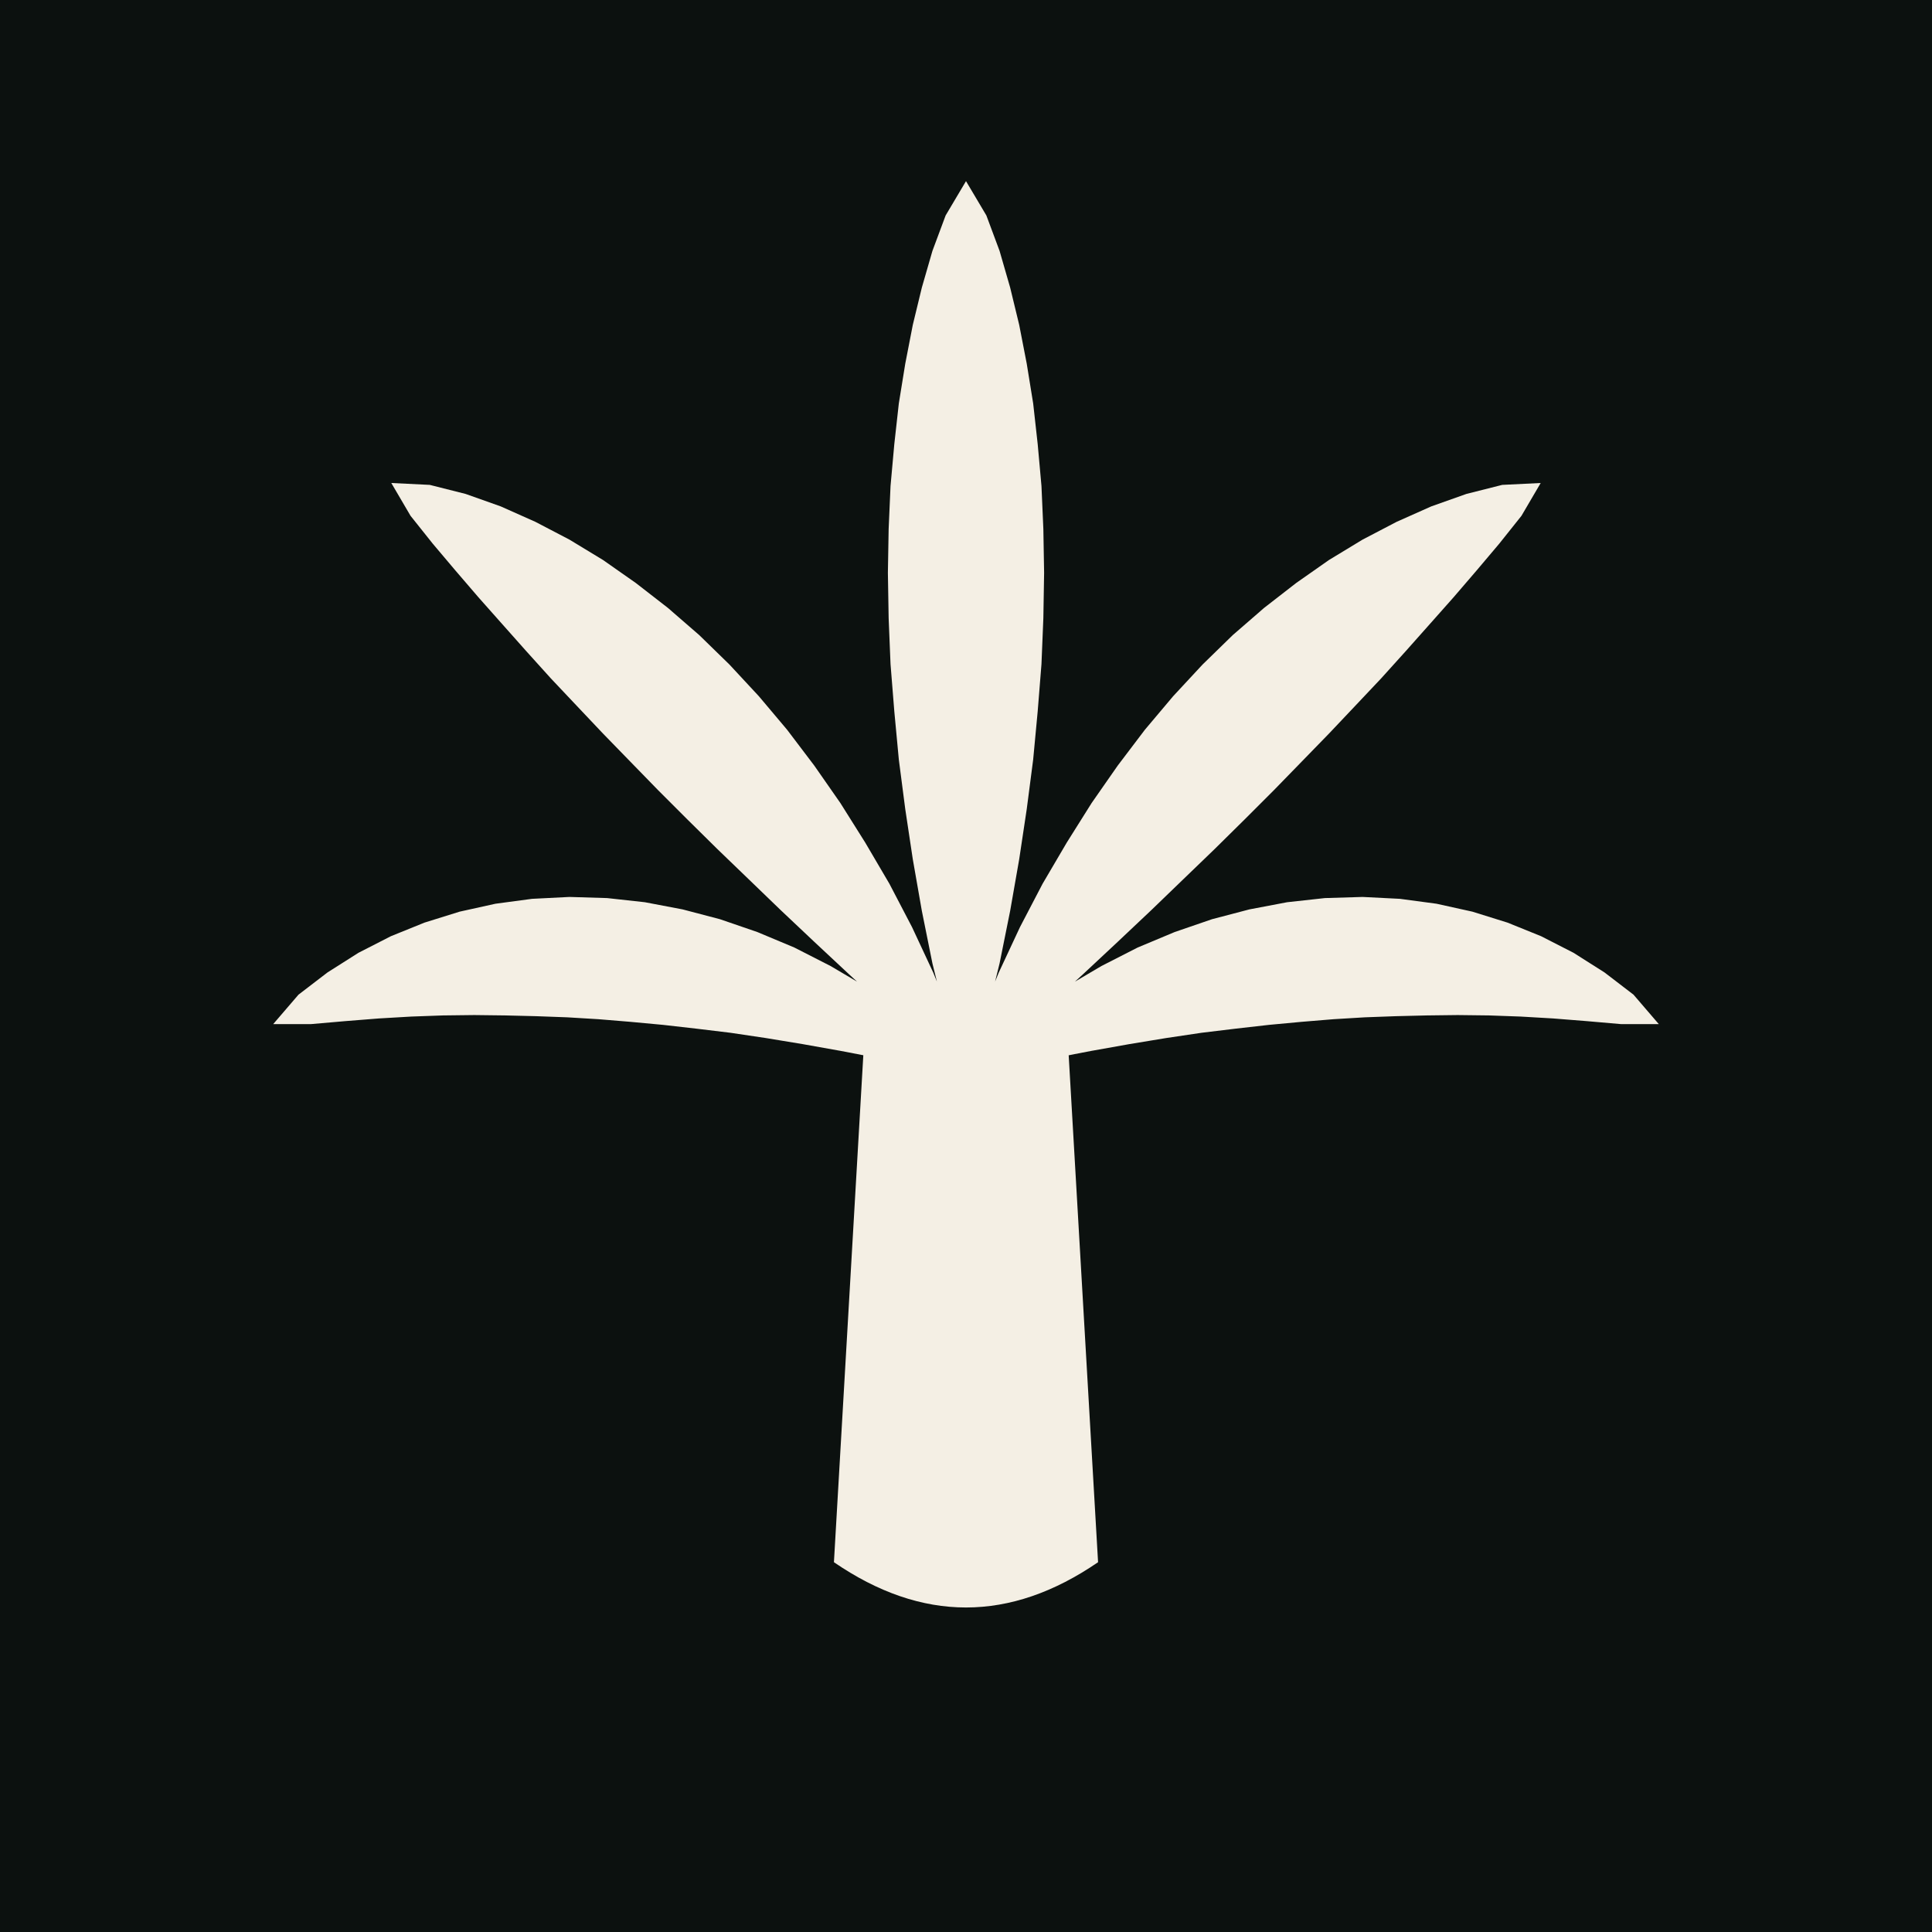
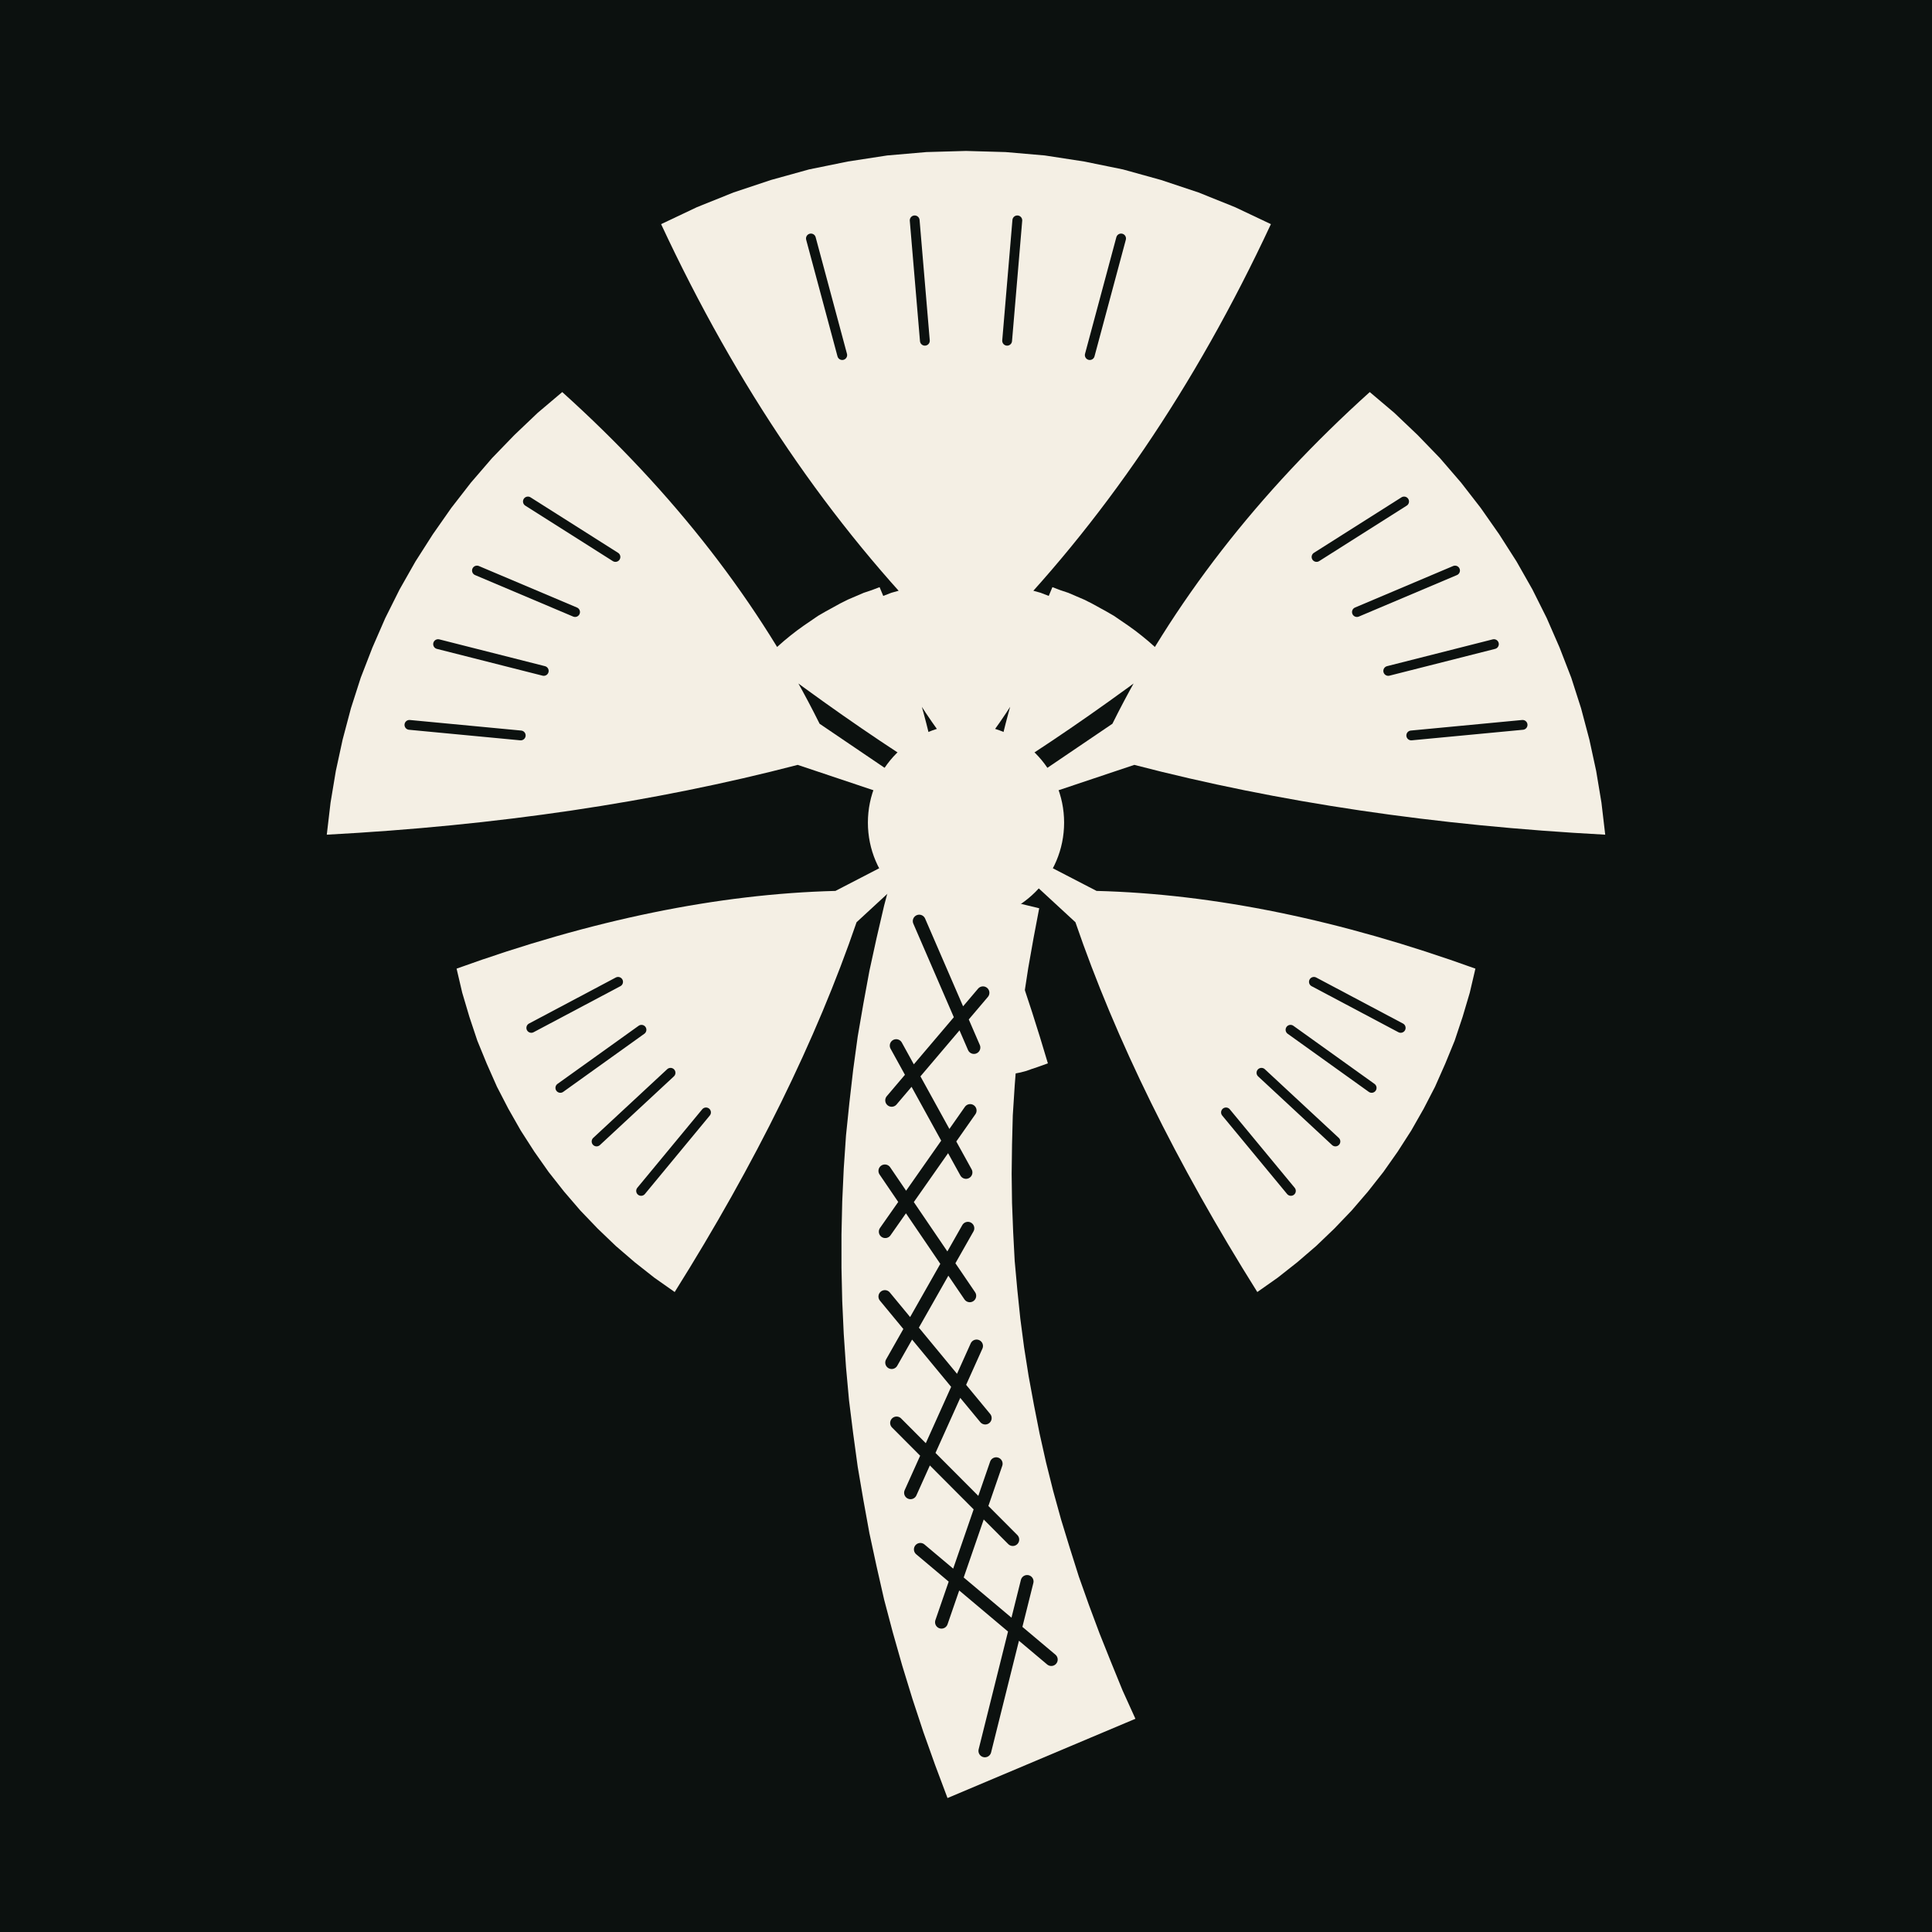
<svg xmlns="http://www.w3.org/2000/svg" viewBox="0 0 512 512" width="512" height="512">
  <rect width="512" height="512" fill="#0c110f" />
+   <defs>
+     <clipPath id="trunk-clip">
+       <path d="M 236.6 231.3 L 234.3 240.0 L 232.3 248.6 L 230.4 257.3 L 228.8 266.0 L 227.3 274.7 L 226.1 283.5 L 225.1 292.2 L 224.2 300.9 L 223.6 309.7 L 223.2 318.4 L 223.0 327.2 L 223.0 336.0 L 223.2 344.8 L 223.6 353.5 L 224.2 362.3 L 225.0 371.1 L 226.1 379.9 L 227.3 388.7 L 228.8 397.5 L 230.4 406.3 L 232.3 415.1 L 234.3 423.9 L 236.6 432.6 L 239.1 441.4 L 241.8 450.2 L 244.7 459.0 L 247.8 467.7 L 251.1 476.5 Q 301.8 455.1 300.9 455.5 L 300.9 455.5 L 297.5 448.0 L 294.4 440.4 L 291.4 432.9 L 288.6 425.4 L 285.9 417.8 L 283.5 410.2 L 281.2 402.7 L 279.1 395.1 L 277.2 387.5 L 275.5 379.9 L 274.0 372.3 L 272.6 364.7 L 271.4 357.1 L 270.4 349.5 L 269.6 341.8 L 268.9 334.1 L 268.5 326.5 L 268.2 318.8 L 268.1 311.1 L 268.2 303.3 L 268.4 295.6 L 268.9 287.8 L 269.5 280.0 L 270.3 272.2 L 271.3 264.3 L 272.5 256.5 L 273.9 248.6 L 275.4 240.7 Z" />
+     </clipPath>
+   </defs>
  <g fill="#f4efe4">
-     <path d="M 256.0 284.0 L 261.4 269.5 L 264.9 255.3 L 267.7 241.4 L 270.1 227.7 L 272.1 214.4 L 273.8 201.3 L 275.0 188.5 L 276.0 176.0 L 276.5 163.8 L 276.7 151.8 L 276.5 140.2 L 276.0 128.8 L 275.0 117.7 L 273.8 106.9 L 272.1 96.4 L 270.1 86.1 L 267.7 76.2 L 264.9 66.5 L 261.4 57.1 L 256.0 48.0 L 256.0 48.0 L 250.6 57.1 L 247.1 66.5 L 244.3 76.2 L 241.9 86.1 L 239.9 96.4 L 238.2 106.9 L 237.0 117.7 L 236.0 128.8 L 235.5 140.2 L 235.3 151.8 L 235.5 163.8 L 236.0 176.0 L 237.0 188.5 L 238.2 201.3 L 239.9 214.4 L 241.9 227.7 L 244.3 241.4 L 247.1 255.3 L 250.6 269.5 L 256.0 284.0 Z          M 256.0 284.0 L 267.5 275.7 L 277.5 266.9 L 287.1 258.1 L 296.2 249.6 L 305.1 241.2 L 313.6 233.0 L 321.9 225.0 L 329.9 217.1 L 337.6 209.4 L 345.0 201.8 L 352.2 194.4 L 359.2 187.0 L 366.0 179.8 L 372.5 172.6 L 378.9 165.4 L 385.2 158.3 L 391.3 151.2 L 397.3 144.1 L 403.2 136.7 L 408.3 128.0 L 408.3 128.0 L 398.1 128.5 L 388.6 130.9 L 379.3 134.2 L 370.1 138.3 L 361.1 143.0 L 352.2 148.4 L 343.5 154.5 L 335.0 161.1 L 326.7 168.3 L 318.7 176.1 L 310.9 184.5 L 303.4 193.4 L 296.2 202.9 L 289.3 212.8 L 282.7 223.3 L 276.3 234.2 L 270.3 245.7 L 264.7 257.7 L 259.6 270.2 L 256.0 284.0 Z          M 256.0 284.0 L 252.4 270.2 L 247.3 257.7 L 241.7 245.7 L 235.7 234.2 L 229.3 223.3 L 222.7 212.8 L 215.8 202.9 L 208.6 193.4 L 201.1 184.5 L 193.3 176.1 L 185.3 168.3 L 177.0 161.1 L 168.5 154.5 L 159.8 148.4 L 150.9 143.0 L 141.9 138.3 L 132.7 134.2 L 123.4 130.9 L 113.9 128.5 L 103.7 128.0 L 103.7 128.0 L 108.8 136.7 L 114.7 144.1 L 120.7 151.2 L 126.8 158.3 L 133.1 165.4 L 139.5 172.6 L 146.0 179.8 L 152.8 187.0 L 159.8 194.4 L 167.0 201.8 L 174.4 209.4 L 182.1 217.1 L 190.1 225.0 L 198.4 233.0 L 206.9 241.2 L 215.8 249.6 L 224.9 258.1 L 234.5 266.9 L 244.5 275.7 L 256.0 284.0 Z          M 256.0 284.0 L 267.9 282.7 L 278.8 280.5 L 289.2 278.5 L 299.3 276.7 L 309.0 275.1 L 318.4 273.7 L 327.5 272.6 L 336.3 271.6 L 344.9 270.8 L 353.4 270.1 L 361.7 269.6 L 369.9 269.3 L 378.1 269.1 L 386.3 269.0 L 394.6 269.1 L 403.0 269.4 L 411.6 269.9 L 420.4 270.6 L 429.6 271.4 L 439.6 271.4 L 439.6 271.4 L 432.9 263.6 L 425.2 257.7 L 417.0 252.5 L 408.4 248.1 L 399.5 244.5 L 390.2 241.6 L 380.7 239.5 L 371.0 238.2 L 361.1 237.7 L 351.1 238.0 L 341.1 239.1 L 331.1 241.0 L 321.2 243.6 L 311.3 247.0 L 301.5 251.1 L 291.9 256.0 L 282.4 261.6 L 273.2 267.9 L 264.2 275.1 L 256.0 284.0 Z          M 256.0 284.0 L 247.8 275.1 L 238.8 267.9 L 229.6 261.6 L 220.1 256.0 L 210.5 251.1 L 200.7 247.0 L 190.8 243.6 L 180.9 241.0 L 170.9 239.1 L 160.9 238.0 L 150.9 237.7 L 141.0 238.2 L 131.3 239.5 L 121.8 241.6 L 112.5 244.5 L 103.6 248.1 L 95.0 252.5 L 86.8 257.7 L 79.1 263.6 L 72.4 271.4 L 72.4 271.4 L 82.4 271.4 L 91.6 270.6 L 100.4 269.9 L 109.0 269.4 L 117.4 269.1 L 125.7 269.0 L 133.9 269.1 L 142.1 269.3 L 150.3 269.6 L 158.6 270.1 L 167.1 270.8 L 175.7 271.6 L 184.5 272.6 L 193.6 273.7 L 203.0 275.1 L 212.7 276.7 L 222.8 278.5 L 233.2 280.5 L 244.1 282.7 L 256.0 284.0 Z" />
-     <path d="M 229.0 276 L 283.0 276 L 291.0 414.0 Q 256 438.0 221.0 414.0 Z" />
+     <circle cx="256" cy="218" r="26" />
+     <path d="M 255.7 214.0 L 249.5 168.6 Q 205.3 124.0 175.2 59.4 L 184.7 54.9 L 194.4 51.0 L 204.3 47.7 L 214.4 44.9 L 224.7 42.8 L 235.1 41.2 L 245.5 40.3 L 256.0 40.0 L 266.5 40.3 L 276.9 41.2 L 287.3 42.8 L 297.6 44.9 L 307.7 47.7 L 317.6 51.0 L 327.3 54.9 L 336.8 59.4 Q 306.7 124.0 262.5 168.6 L 256.3 214.0 Z M 252.3 216.4 L 211.4 202.7 Q 154.2 217.6 86.6 221.2 L 87.6 212.7 L 89.0 204.3 L 90.8 196.0 L 93.0 187.7 L 95.6 179.6 L 98.7 171.6 L 102.1 163.8 L 105.9 156.2 L 110.1 148.8 L 114.7 141.6 L 119.6 134.6 L 124.8 127.9 L 130.4 121.4 L 136.3 115.3 L 142.5 109.4 L 149.0 103.9 Q 193.4 143.9 217.2 191.8 L 252.6 215.8 Z M 259.4 215.8 L 294.8 191.8 Q 318.6 143.9 363.0 103.9 L 369.5 109.4 L 375.7 115.3 L 381.6 121.4 L 387.2 127.9 L 392.4 134.6 L 397.3 141.6 L 401.9 148.8 L 406.1 156.2 L 409.9 163.8 L 413.3 171.6 L 416.4 179.6 L 419.0 187.7 L 421.2 196.0 L 423.0 204.3 L 424.4 212.7 L 425.4 221.2 Q 357.8 217.6 300.6 202.7 L 259.7 216.4 Z M 252.9 220.5 L 227.0 244.4 Q 211.0 291.1 178.8 342.4 L 173.4 338.6 L 168.2 334.5 L 163.2 330.2 L 158.4 325.6 L 153.8 320.8 L 149.5 315.8 L 145.4 310.6 L 141.6 305.2 L 138.0 299.6 L 134.7 293.8 L 131.7 288.0 L 129.0 281.9 L 126.5 275.8 L 124.4 269.5 L 122.5 263.1 L 121.0 256.7 Q 174.7 237.3 221.4 236.1 L 252.5 220.0 Z M 259.5 220.0 L 290.6 236.1 Q 337.3 237.3 391.0 256.7 L 389.5 263.1 L 387.6 269.5 L 385.5 275.8 L 383.0 281.9 L 380.3 288.0 L 377.3 293.8 L 374.0 299.6 L 370.4 305.2 L 366.6 310.6 L 362.5 315.8 L 358.2 320.8 L 353.6 325.6 L 348.8 330.2 L 343.8 334.5 L 338.6 338.6 L 333.2 342.4 Q 301.0 291.1 285.0 244.4 L 259.1 220.5 Z M 255.7 214.0 L 253.7 200.2 Q 239.7 183.3 230.0 159.5 L 233.1 158.3 L 236.2 157.1 L 239.4 156.2 L 242.7 155.4 L 246.0 154.8 L 249.3 154.4 L 252.7 154.1 L 256.0 154.0 L 259.3 154.1 L 262.7 154.4 L 266.0 154.8 L 269.3 155.4 L 272.6 156.2 L 275.8 157.1 L 278.9 158.3 L 282.0 159.5 Q 272.3 183.3 258.3 200.2 L 256.3 214.0 Z M 253.6 214.8 L 242.8 202.6 Q 223.7 190.4 202.8 174.6 L 204.4 173.0 L 206.0 171.4 L 207.7 169.9 L 209.4 168.5 L 211.2 167.1 L 213.0 165.8 L 214.9 164.5 L 216.8 163.2 L 218.7 162.1 L 220.7 161.0 L 222.7 159.9 L 224.7 158.9 L 226.8 158.0 L 228.9 157.1 L 231.0 156.4 L 233.1 155.6 Q 242.8 178.5 247.4 199.8 L 254.2 214.5 Z M 257.8 214.5 L 264.6 199.8 Q 269.2 178.5 278.9 155.6 L 281.0 156.4 L 283.1 157.1 L 285.2 158.0 L 287.3 158.9 L 289.3 159.9 L 291.3 161.0 L 293.3 162.1 L 295.2 163.2 L 297.1 164.5 L 299.0 165.8 L 300.8 167.1 L 302.6 168.5 L 304.3 169.9 L 306.0 171.4 L 307.6 173.0 L 309.2 174.6 Q 288.3 190.4 269.2 202.6 L 258.4 214.8 Z M 255.6 222.0 L 255.3 235.0 Q 257.6 256.4 258.0 286.0 L 256.5 286.0 L 255.0 286.0 L 253.5 285.9 L 252.0 285.9 L 250.4 285.7 L 248.9 285.6 L 247.4 285.4 L 245.9 285.1 L 244.4 284.8 L 243.0 284.5 L 241.5 284.2 L 240.0 283.8 L 238.6 283.3 L 237.1 282.8 L 235.7 282.3 L 234.3 281.8 Q 242.6 253.7 251.1 234.3 L 255.0 221.9 Z M 257.0 221.9 L 260.9 234.3 Q 269.4 253.7 277.7 281.8 L 276.3 282.3 L 274.9 282.8 L 273.4 283.3 L 272.0 283.8 L 270.5 284.2 L 269.0 284.5 L 267.6 284.8 L 266.1 285.1 L 264.6 285.4 L 263.1 285.6 L 261.6 285.7 L 260.0 285.9 L 258.5 285.9 L 257.0 286.0 L 255.5 286.0 L 254.0 286.0 Q 254.4 256.4 256.7 235.0 L 256.4 222.0 Z" />
+     <path d="M 236.6 231.3 L 234.3 240.0 L 232.3 248.6 L 230.4 257.3 L 228.8 266.0 L 227.3 274.7 L 226.1 283.5 L 225.1 292.2 L 224.2 300.9 L 223.6 309.7 L 223.2 318.4 L 223.0 327.2 L 223.0 336.0 L 223.2 344.8 L 223.6 353.5 L 224.2 362.3 L 225.0 371.1 L 226.1 379.9 L 227.3 388.7 L 228.8 397.5 L 230.4 406.3 L 232.3 415.1 L 234.3 423.9 L 236.6 432.6 L 239.1 441.4 L 241.8 450.2 L 244.7 459.0 L 247.8 467.7 L 251.1 476.5 Q 301.8 455.1 300.9 455.5 L 300.9 455.5 L 297.5 448.0 L 294.4 440.4 L 291.4 432.9 L 288.6 425.4 L 285.9 417.8 L 283.5 410.2 L 281.2 402.7 L 279.1 395.1 L 277.2 387.5 L 275.5 379.9 L 274.0 372.3 L 272.6 364.7 L 271.4 357.1 L 270.4 349.5 L 269.6 341.8 L 268.9 334.1 L 268.5 326.5 L 268.2 318.8 L 268.1 311.1 L 268.2 303.3 L 268.4 295.6 L 268.9 287.8 L 269.5 280.0 L 270.3 272.2 L 271.3 264.3 L 272.5 256.5 L 273.9 248.6 L 275.4 240.7 Z" />
+   </g>
+   <g clip-path="url(#trunk-clip)" fill="none" stroke="#0c110f" stroke-width="3.4" stroke-linecap="round">
+     <path d="M 258.1 277.6 L 243.6 244.1 M 260.5 263.1 L 236.3 291.6 M 256.0 310.7 L 237.5 277.1 M 257.1 294.3 L 234.6 326.4 M 257.0 343.4 L 234.5 310.3 M 256.5 325.5 L 236.3 361.1 M 261.1 375.8 L 234.5 343.6 M 258.8 356.7 L 241.3 395.6 M 268.4 408.0 L 237.6 377.1 M 264.0 387.9 L 249.5 429.9 M 278.6 439.8 L 243.9 410.6 M 272.2 419.1 L 261.0 464.0" />
+   </g>
+   <g fill="none" stroke="#0c110f" stroke-width="2.6" stroke-linecap="round">
+     <path d="M 223.2 94.1 L 214.9 63.2 M 245.1 90.3 L 242.4 58.4 M 266.9 90.3 L 269.6 58.4 M 288.8 94.1 L 297.1 63.2 M 138.0 194.9 L 108.5 192.1 M 144.1 177.8 L 116.1 170.7 M 152.4 162.2 L 126.4 151.2 M 163.1 147.6 L 139.9 132.9 M 348.9 147.6 L 372.1 132.9 M 359.6 162.2 L 385.6 151.2 M 367.9 177.8 L 395.9 170.7 M 374.0 194.9 L 403.5 192.1 M 187.1 294.8 L 169.9 315.6 M 177.7 284.3 L 158.1 302.5 M 170.0 272.9 L 148.5 288.3 M 163.8 260.2 L 140.8 272.4 M 348.2 260.2 L 371.2 272.4 M 342.0 272.9 L 363.5 288.3 M 334.3 284.3 L 353.9 302.5 M 324.9 294.8 L 342.1 315.6" />
  </g>
</svg>
